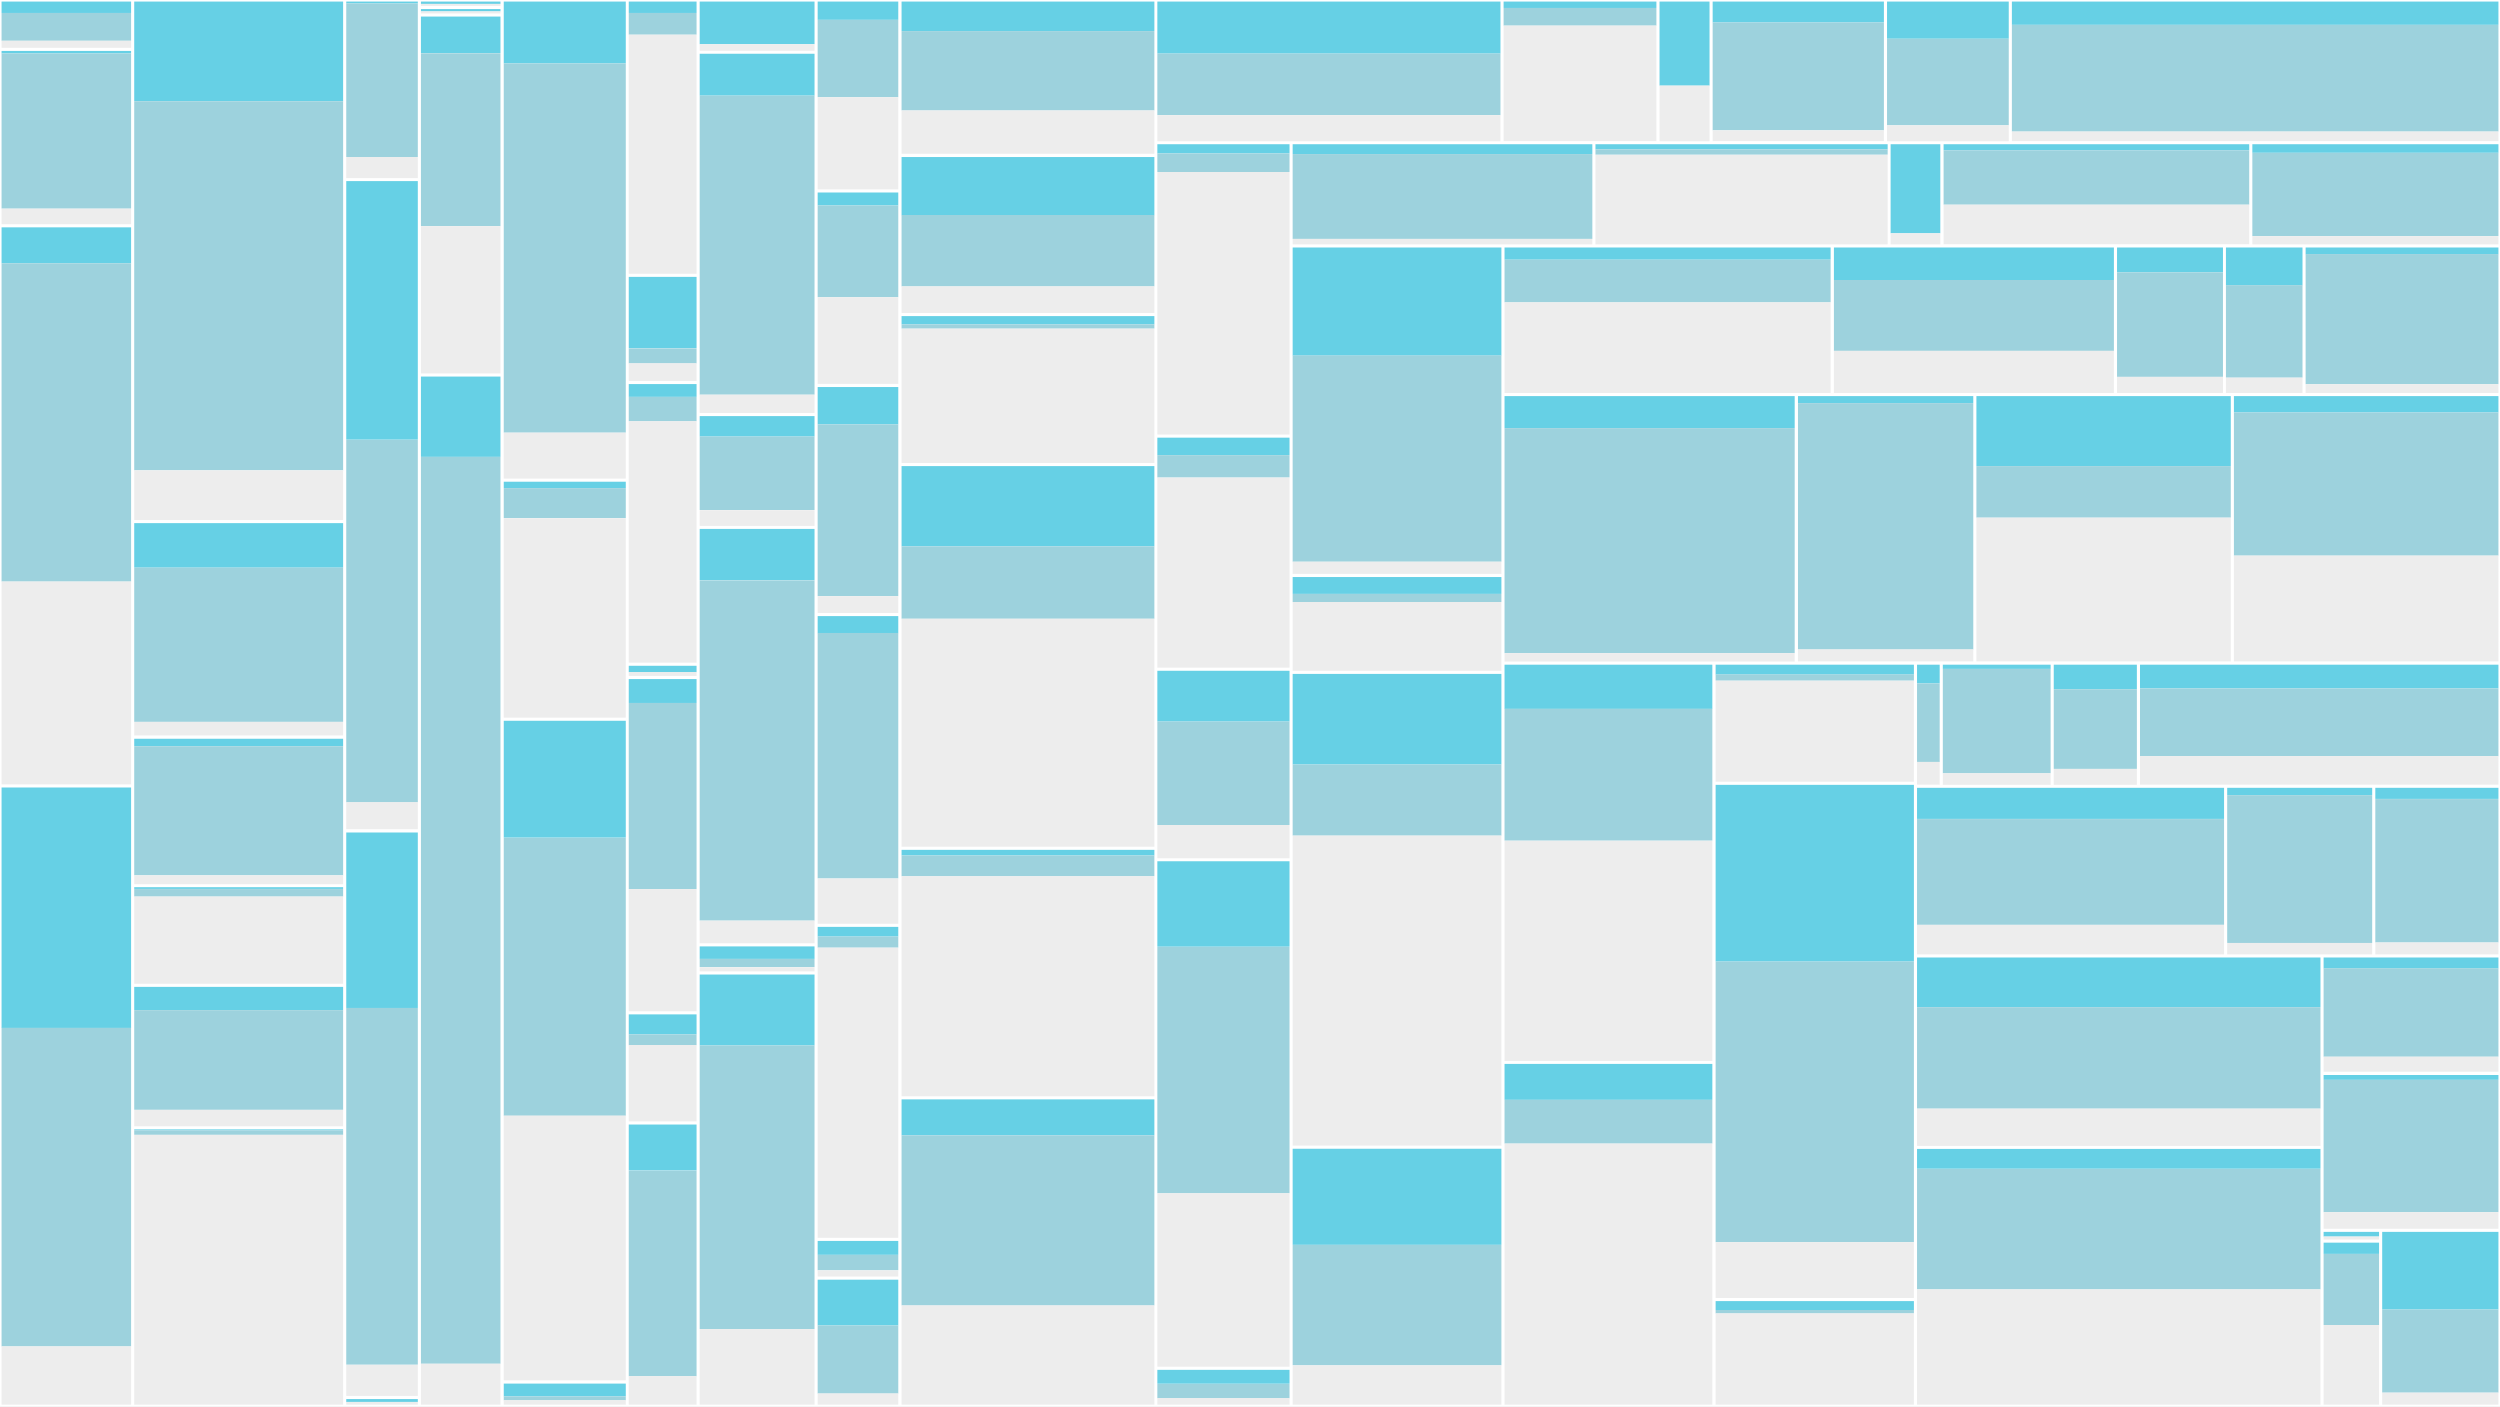
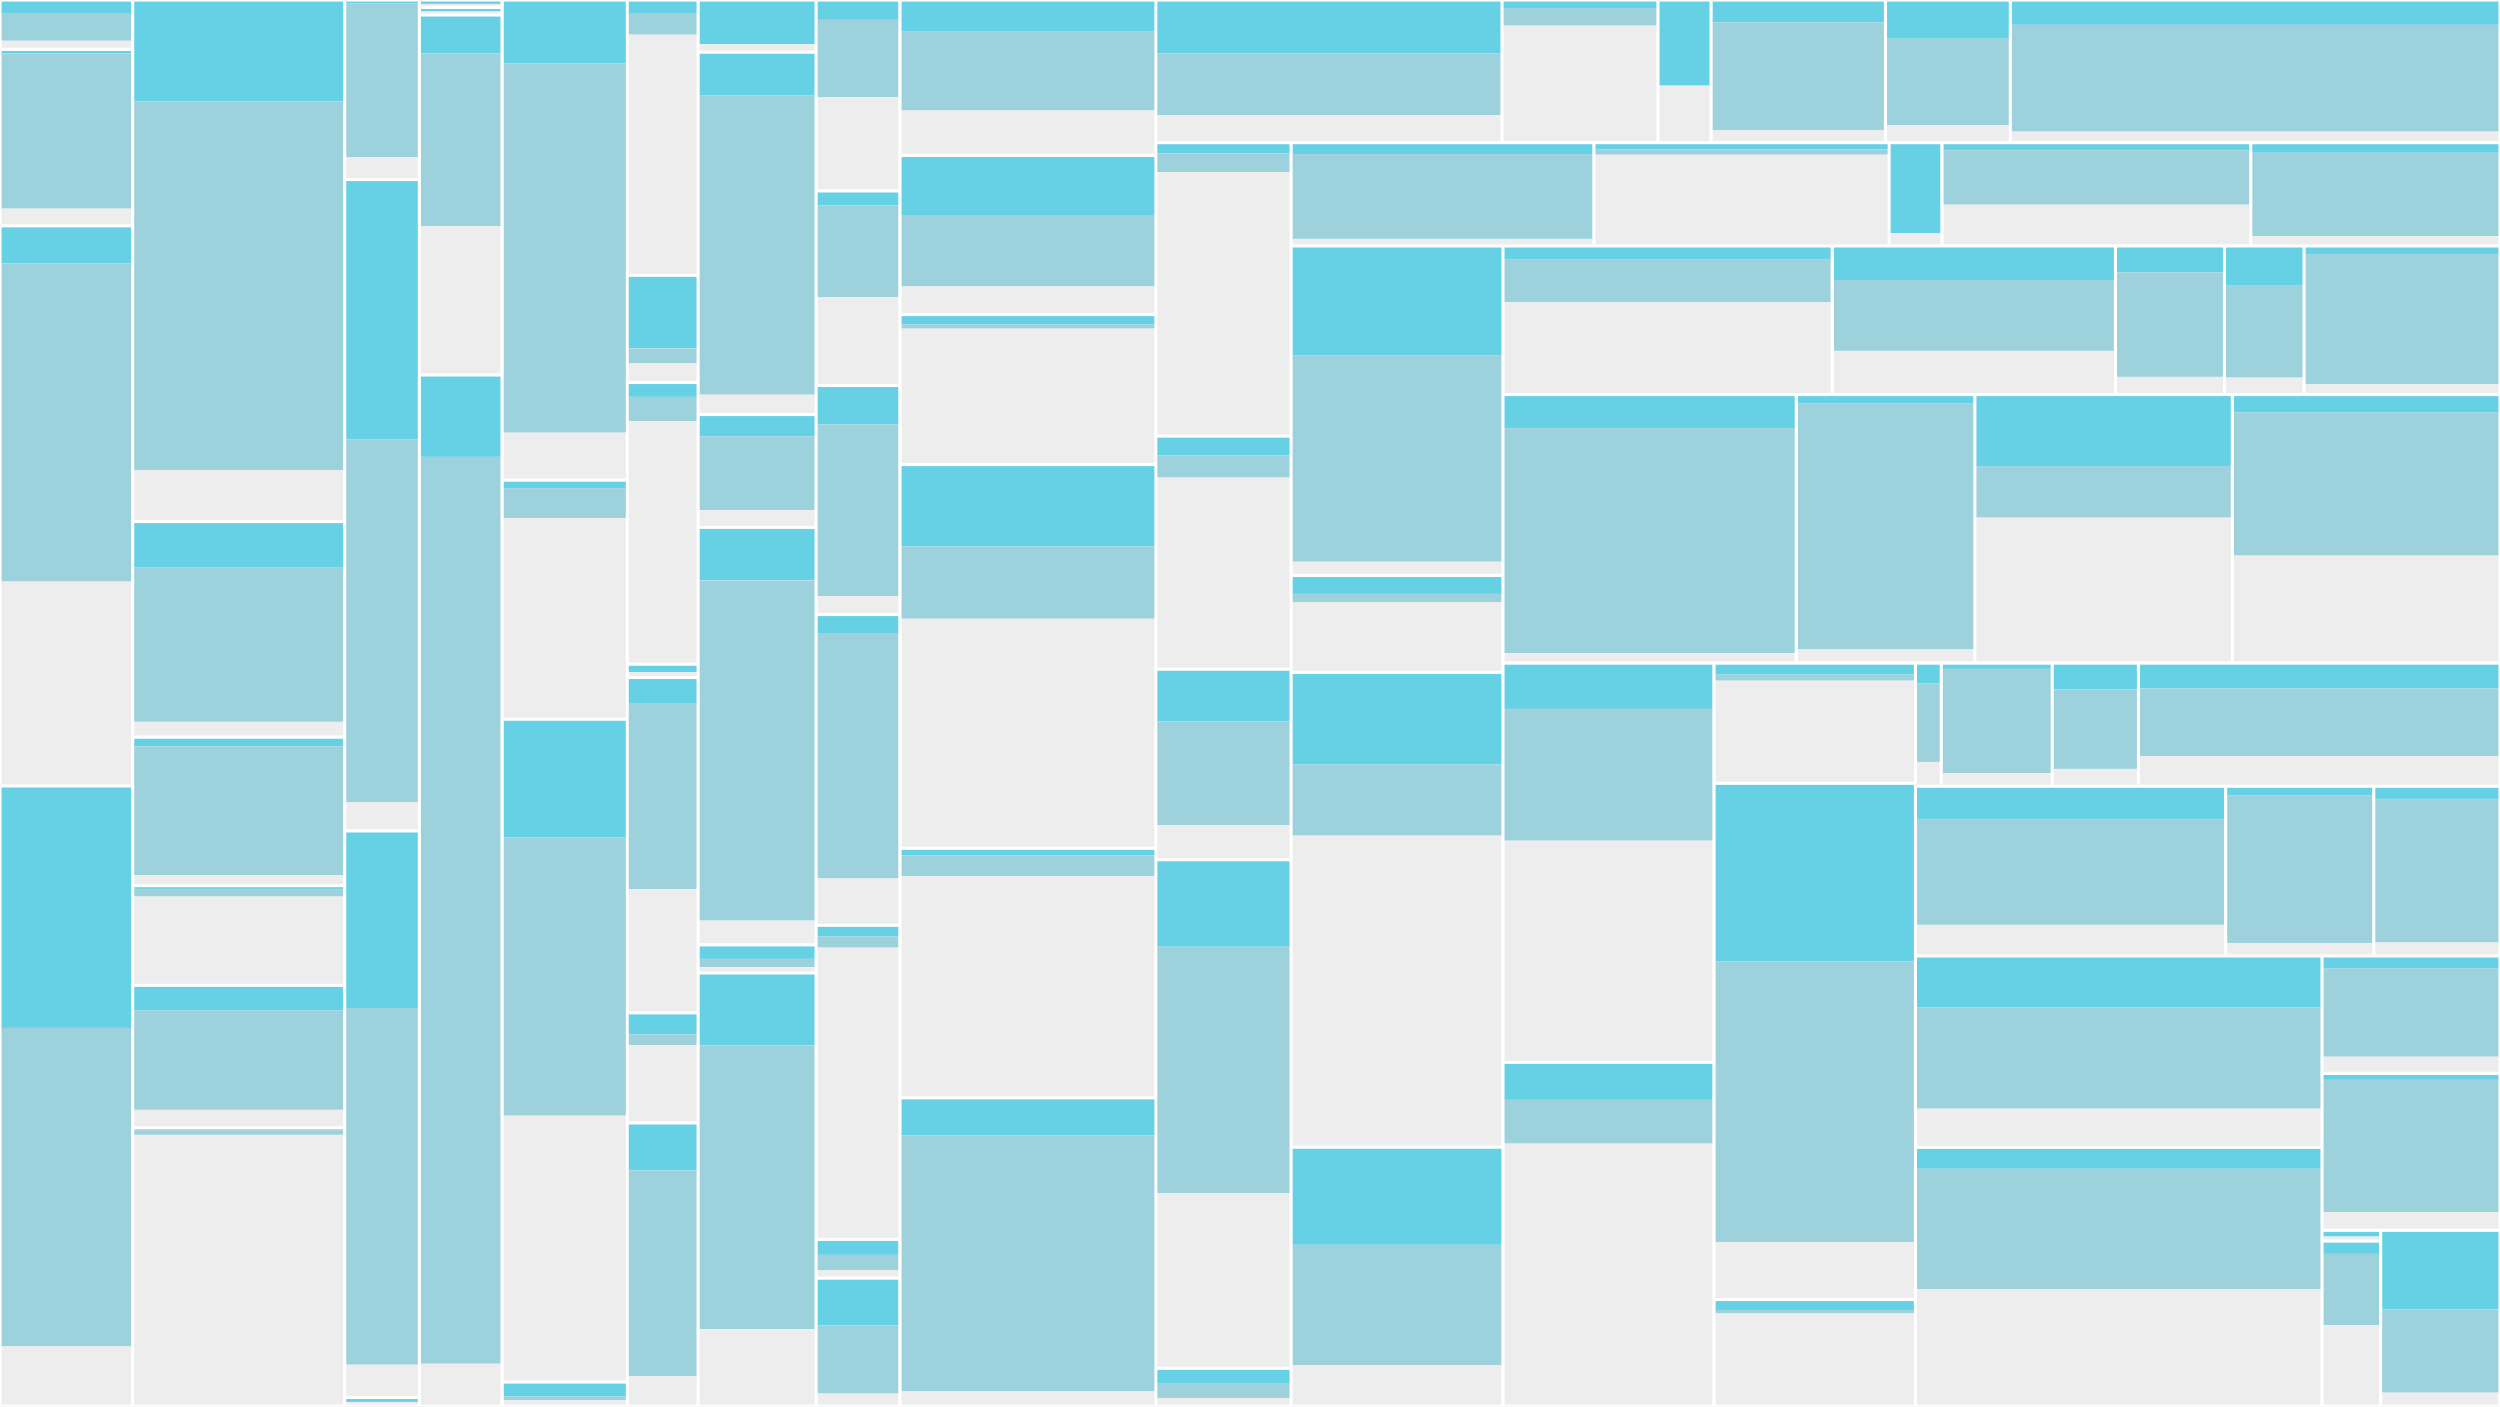
<svg xmlns="http://www.w3.org/2000/svg" viewBox="0 0 1600 900" width="1600" height="900" role="img" aria-label="Decoded overlay code coverage box tree, cyan band">
  <rect x="0" y="0" width="1600" height="900" fill="#ffffff" />
  <rect x="1" y="1" width="82.9" height="7.3" style="fill:hsl(190, 71%, 65%);fill:oklch(0.645 0.128 200)" />
  <rect x="1" y="8.3" width="82.9" height="17.8" style="fill:hsl(190, 48%, 74%);fill:oklch(0.740 0.085 200)" />
  <rect x="1" y="26.1" width="82.9" height="4.5" style="fill:hsl(190, 0%, 93%);fill:oklch(0.930 0.000 200)" />
  <rect x="1" y="32.6" width="82.9" height="1.6" style="fill:hsl(190, 71%, 65%);fill:oklch(0.645 0.128 200)" />
  <rect x="1" y="34.2" width="82.9" height="99.3" style="fill:hsl(190, 48%, 74%);fill:oklch(0.740 0.085 200)" />
  <rect x="1" y="133.6" width="82.9" height="9.9" style="fill:hsl(190, 0%, 93%);fill:oklch(0.930 0.000 200)" />
  <rect x="1" y="145.5" width="82.9" height="23" style="fill:hsl(190, 71%, 65%);fill:oklch(0.645 0.128 200)" />
  <rect x="1" y="168.5" width="82.9" height="203.7" style="fill:hsl(190, 48%, 74%);fill:oklch(0.740 0.085 200)" />
  <rect x="1" y="372.2" width="82.9" height="129.8" style="fill:hsl(190, 0%, 93%);fill:oklch(0.930 0.000 200)" />
  <rect x="1" y="504" width="82.9" height="153.9" style="fill:hsl(190, 71%, 65%);fill:oklch(0.645 0.128 200)" />
  <rect x="1" y="657.8" width="82.9" height="203.9" style="fill:hsl(190, 48%, 74%);fill:oklch(0.740 0.085 200)" />
  <rect x="1" y="861.7" width="82.9" height="37.3" style="fill:hsl(190, 0%, 93%);fill:oklch(0.930 0.000 200)" />
  <rect x="85.9" y="1" width="133.7" height="63.8" style="fill:hsl(190, 71%, 65%);fill:oklch(0.645 0.128 200)" />
  <rect x="85.9" y="64.8" width="133.7" height="236.2" style="fill:hsl(190, 48%, 74%);fill:oklch(0.740 0.085 200)" />
  <rect x="85.9" y="301" width="133.7" height="31.8" style="fill:hsl(190, 0%, 93%);fill:oklch(0.930 0.000 200)" />
  <rect x="85.9" y="334.8" width="133.7" height="28.5" style="fill:hsl(190, 71%, 65%);fill:oklch(0.645 0.128 200)" />
  <rect x="85.9" y="363.3" width="133.7" height="98.7" style="fill:hsl(190, 48%, 74%);fill:oklch(0.740 0.085 200)" />
  <rect x="85.9" y="462" width="133.7" height="8.7" style="fill:hsl(190, 0%, 93%);fill:oklch(0.930 0.000 200)" />
  <rect x="85.9" y="472.8" width="133.7" height="4.8" style="fill:hsl(190, 71%, 65%);fill:oklch(0.645 0.128 200)" />
  <rect x="85.9" y="477.6" width="133.7" height="82.6" style="fill:hsl(190, 48%, 74%);fill:oklch(0.740 0.085 200)" />
  <rect x="85.9" y="560.2" width="133.7" height="5.7" style="fill:hsl(190, 0%, 93%);fill:oklch(0.930 0.000 200)" />
  <rect x="85.9" y="567.8" width="133.7" height="1.1" style="fill:hsl(190, 71%, 65%);fill:oklch(0.645 0.128 200)" />
  <rect x="85.9" y="569" width="133.7" height="4.8" style="fill:hsl(190, 48%, 74%);fill:oklch(0.740 0.085 200)" />
  <rect x="85.9" y="573.8" width="133.7" height="55.8" style="fill:hsl(190, 0%, 93%);fill:oklch(0.930 0.000 200)" />
  <rect x="85.9" y="631.6" width="133.7" height="14.9" style="fill:hsl(190, 71%, 65%);fill:oklch(0.645 0.128 200)" />
  <rect x="85.9" y="646.5" width="133.7" height="63.8" style="fill:hsl(190, 48%, 74%);fill:oklch(0.740 0.085 200)" />
  <rect x="85.9" y="710.3" width="133.7" height="10.5" style="fill:hsl(190, 0%, 93%);fill:oklch(0.930 0.000 200)" />
  <rect x="85.9" y="722.8" width="133.7" height="0.6" style="fill:hsl(190, 71%, 65%);fill:oklch(0.645 0.128 200)" />
  <rect x="85.9" y="723.4" width="133.7" height="2.9" style="fill:hsl(190, 48%, 74%);fill:oklch(0.740 0.085 200)" />
  <rect x="85.9" y="726.3" width="133.7" height="172.7" style="fill:hsl(190, 0%, 93%);fill:oklch(0.930 0.000 200)" />
  <rect x="221.6" y="1" width="45.8" height="1.2" style="fill:hsl(190, 71%, 65%);fill:oklch(0.645 0.128 200)" />
  <rect x="221.6" y="2.2" width="45.8" height="98.3" style="fill:hsl(190, 48%, 74%);fill:oklch(0.740 0.085 200)" />
  <rect x="221.6" y="100.5" width="45.8" height="13.5" style="fill:hsl(190, 0%, 93%);fill:oklch(0.930 0.000 200)" />
  <rect x="221.6" y="115.9" width="45.8" height="165.5" style="fill:hsl(190, 71%, 65%);fill:oklch(0.645 0.128 200)" />
  <rect x="221.6" y="281.5" width="45.8" height="232" style="fill:hsl(190, 48%, 74%);fill:oklch(0.740 0.085 200)" />
  <rect x="221.6" y="513.4" width="45.8" height="17.3" style="fill:hsl(190, 0%, 93%);fill:oklch(0.930 0.000 200)" />
  <rect x="221.6" y="532.8" width="45.8" height="112.3" style="fill:hsl(190, 71%, 65%);fill:oklch(0.645 0.128 200)" />
  <rect x="221.6" y="645.1" width="45.8" height="228.3" style="fill:hsl(190, 48%, 74%);fill:oklch(0.740 0.085 200)" />
  <rect x="221.6" y="873.5" width="45.8" height="19.9" style="fill:hsl(190, 0%, 93%);fill:oklch(0.930 0.000 200)" />
  <rect x="221.6" y="895.4" width="45.8" height="1.9" style="fill:hsl(190, 71%, 65%);fill:oklch(0.645 0.128 200)" />
  <rect x="221.6" y="897.2" width="45.8" height="1.8" style="fill:hsl(190, 0%, 93%);fill:oklch(0.930 0.000 200)" />
  <rect x="269.4" y="1" width="50.9" height="1.5" style="fill:hsl(190, 71%, 65%);fill:oklch(0.645 0.128 200)" />
  <rect x="269.4" y="2.5" width="50.9" height="1.3" style="fill:hsl(190, 0%, 93%);fill:oklch(0.930 0.000 200)" />
  <rect x="269.4" y="5.8" width="50.9" height="1.5" style="fill:hsl(190, 71%, 65%);fill:oklch(0.645 0.128 200)" />
  <rect x="269.4" y="7.3" width="50.9" height="1.3" style="fill:hsl(190, 0%, 93%);fill:oklch(0.930 0.000 200)" />
  <rect x="269.4" y="10.6" width="50.9" height="23.4" style="fill:hsl(190, 71%, 65%);fill:oklch(0.645 0.128 200)" />
  <rect x="269.4" y="34.1" width="50.9" height="110.6" style="fill:hsl(190, 48%, 74%);fill:oklch(0.740 0.085 200)" />
  <rect x="269.4" y="144.7" width="50.9" height="94.3" style="fill:hsl(190, 0%, 93%);fill:oklch(0.930 0.000 200)" />
  <rect x="269.4" y="241" width="50.9" height="51.4" style="fill:hsl(190, 71%, 65%);fill:oklch(0.645 0.128 200)" />
  <rect x="269.4" y="292.4" width="50.9" height="580.4" style="fill:hsl(190, 48%, 74%);fill:oklch(0.740 0.085 200)" />
  <rect x="269.4" y="872.8" width="50.9" height="26.2" style="fill:hsl(190, 0%, 93%);fill:oklch(0.930 0.000 200)" />
  <rect x="322.4" y="1" width="78.1" height="39.6" style="fill:hsl(190, 71%, 65%);fill:oklch(0.645 0.128 200)" />
  <rect x="322.4" y="40.6" width="78.1" height="236.3" style="fill:hsl(190, 48%, 74%);fill:oklch(0.740 0.085 200)" />
  <rect x="322.4" y="276.9" width="78.1" height="29.4" style="fill:hsl(190, 0%, 93%);fill:oklch(0.930 0.000 200)" />
  <rect x="322.4" y="308.3" width="78.1" height="4.1" style="fill:hsl(190, 71%, 65%);fill:oklch(0.645 0.128 200)" />
  <rect x="322.4" y="312.4" width="78.1" height="19.2" style="fill:hsl(190, 48%, 74%);fill:oklch(0.740 0.085 200)" />
  <rect x="322.4" y="331.7" width="78.1" height="127.6" style="fill:hsl(190, 0%, 93%);fill:oklch(0.930 0.000 200)" />
  <rect x="322.4" y="461.3" width="78.1" height="74.8" style="fill:hsl(190, 71%, 65%);fill:oklch(0.645 0.128 200)" />
  <rect x="322.4" y="536.2" width="78.1" height="177.9" style="fill:hsl(190, 48%, 74%);fill:oklch(0.740 0.085 200)" />
  <rect x="322.4" y="714" width="78.1" height="169.4" style="fill:hsl(190, 0%, 93%);fill:oklch(0.930 0.000 200)" />
  <rect x="322.4" y="885.5" width="78.1" height="8.2" style="fill:hsl(190, 71%, 65%);fill:oklch(0.645 0.128 200)" />
  <rect x="322.4" y="893.7" width="78.1" height="2.5" style="fill:hsl(190, 48%, 74%);fill:oklch(0.740 0.085 200)" />
  <rect x="322.4" y="896.1" width="78.1" height="2.9" style="fill:hsl(190, 0%, 93%);fill:oklch(0.930 0.000 200)" />
  <rect x="402.4" y="1" width="43.4" height="7.3" style="fill:hsl(190, 71%, 65%);fill:oklch(0.645 0.128 200)" />
  <rect x="402.4" y="8.3" width="43.4" height="13.9" style="fill:hsl(190, 48%, 74%);fill:oklch(0.740 0.085 200)" />
  <rect x="402.4" y="22.2" width="43.4" height="153" style="fill:hsl(190, 0%, 93%);fill:oklch(0.930 0.000 200)" />
  <rect x="402.4" y="177.2" width="43.4" height="45.7" style="fill:hsl(190, 71%, 65%);fill:oklch(0.645 0.128 200)" />
  <rect x="402.4" y="223" width="43.4" height="9.6" style="fill:hsl(190, 48%, 74%);fill:oklch(0.740 0.085 200)" />
  <rect x="402.4" y="232.5" width="43.4" height="11.3" style="fill:hsl(190, 0%, 93%);fill:oklch(0.930 0.000 200)" />
  <rect x="402.4" y="245.8" width="43.4" height="8.2" style="fill:hsl(190, 71%, 65%);fill:oklch(0.645 0.128 200)" />
  <rect x="402.4" y="254" width="43.4" height="15.6" style="fill:hsl(190, 48%, 74%);fill:oklch(0.740 0.085 200)" />
  <rect x="402.4" y="269.6" width="43.4" height="154.5" style="fill:hsl(190, 0%, 93%);fill:oklch(0.930 0.000 200)" />
  <rect x="402.4" y="426.1" width="43.4" height="4.1" style="fill:hsl(190, 71%, 65%);fill:oklch(0.645 0.128 200)" />
  <rect x="402.4" y="430.1" width="43.4" height="2.5" style="fill:hsl(190, 0%, 93%);fill:oklch(0.930 0.000 200)" />
  <rect x="402.4" y="434.6" width="43.4" height="15.3" style="fill:hsl(190, 71%, 65%);fill:oklch(0.645 0.128 200)" />
  <rect x="402.4" y="449.9" width="43.4" height="119.1" style="fill:hsl(190, 48%, 74%);fill:oklch(0.740 0.085 200)" />
  <rect x="402.4" y="569" width="43.4" height="78.2" style="fill:hsl(190, 0%, 93%);fill:oklch(0.930 0.000 200)" />
  <rect x="402.4" y="649.2" width="43.4" height="12.8" style="fill:hsl(190, 71%, 65%);fill:oklch(0.645 0.128 200)" />
  <rect x="402.4" y="662" width="43.4" height="6.9" style="fill:hsl(190, 48%, 74%);fill:oklch(0.740 0.085 200)" />
  <rect x="402.4" y="668.8" width="43.4" height="48.9" style="fill:hsl(190, 0%, 93%);fill:oklch(0.930 0.000 200)" />
  <rect x="402.4" y="719.7" width="43.4" height="29.4" style="fill:hsl(190, 71%, 65%);fill:oklch(0.645 0.128 200)" />
  <rect x="402.4" y="749.2" width="43.4" height="131.6" style="fill:hsl(190, 48%, 74%);fill:oklch(0.740 0.085 200)" />
  <rect x="402.4" y="880.7" width="43.4" height="18.3" style="fill:hsl(190, 0%, 93%);fill:oklch(0.930 0.000 200)" />
  <rect x="447.8" y="1" width="73.5" height="27.3" style="fill:hsl(190, 71%, 65%);fill:oklch(0.645 0.128 200)" />
  <rect x="447.8" y="28.3" width="73.5" height="4.2" style="fill:hsl(190, 0%, 93%);fill:oklch(0.930 0.000 200)" />
  <rect x="447.8" y="34.4" width="73.5" height="26.8" style="fill:hsl(190, 71%, 65%);fill:oklch(0.645 0.128 200)" />
  <rect x="447.8" y="61.2" width="73.5" height="191.4" style="fill:hsl(190, 48%, 74%);fill:oklch(0.740 0.085 200)" />
  <rect x="447.8" y="252.6" width="73.5" height="11.7" style="fill:hsl(190, 0%, 93%);fill:oklch(0.930 0.000 200)" />
  <rect x="447.8" y="266.3" width="73.5" height="13.1" style="fill:hsl(190, 71%, 65%);fill:oklch(0.645 0.128 200)" />
  <rect x="447.8" y="279.4" width="73.5" height="47" style="fill:hsl(190, 48%, 74%);fill:oklch(0.740 0.085 200)" />
  <rect x="447.8" y="326.5" width="73.5" height="10.1" style="fill:hsl(190, 0%, 93%);fill:oklch(0.930 0.000 200)" />
  <rect x="447.8" y="338.5" width="73.5" height="32.9" style="fill:hsl(190, 71%, 65%);fill:oklch(0.645 0.128 200)" />
  <rect x="447.8" y="371.5" width="73.5" height="217.7" style="fill:hsl(190, 48%, 74%);fill:oklch(0.740 0.085 200)" />
  <rect x="447.8" y="589.2" width="73.5" height="14.5" style="fill:hsl(190, 0%, 93%);fill:oklch(0.930 0.000 200)" />
  <rect x="447.8" y="605.7" width="73.5" height="8" style="fill:hsl(190, 71%, 65%);fill:oklch(0.645 0.128 200)" />
  <rect x="447.8" y="613.7" width="73.5" height="5.2" style="fill:hsl(190, 48%, 74%);fill:oklch(0.740 0.085 200)" />
  <rect x="447.8" y="619" width="73.5" height="2.7" style="fill:hsl(190, 0%, 93%);fill:oklch(0.930 0.000 200)" />
  <rect x="447.8" y="623.7" width="73.5" height="45.4" style="fill:hsl(190, 71%, 65%);fill:oklch(0.645 0.128 200)" />
  <rect x="447.8" y="669.1" width="73.5" height="181.5" style="fill:hsl(190, 48%, 74%);fill:oklch(0.740 0.085 200)" />
  <rect x="447.8" y="850.6" width="73.5" height="48.4" style="fill:hsl(190, 0%, 93%);fill:oklch(0.930 0.000 200)" />
  <rect x="523.3" y="1" width="51.6" height="11.7" style="fill:hsl(190, 71%, 65%);fill:oklch(0.645 0.128 200)" />
  <rect x="523.3" y="12.7" width="51.6" height="49.5" style="fill:hsl(190, 48%, 74%);fill:oklch(0.740 0.085 200)" />
  <rect x="523.3" y="62.2" width="51.6" height="59" style="fill:hsl(190, 0%, 93%);fill:oklch(0.930 0.000 200)" />
  <rect x="523.3" y="123.2" width="51.6" height="8.3" style="fill:hsl(190, 71%, 65%);fill:oklch(0.645 0.128 200)" />
  <rect x="523.3" y="131.5" width="51.6" height="58.7" style="fill:hsl(190, 48%, 74%);fill:oklch(0.740 0.085 200)" />
  <rect x="523.3" y="190.2" width="51.6" height="55.5" style="fill:hsl(190, 0%, 93%);fill:oklch(0.930 0.000 200)" />
  <rect x="523.3" y="247.7" width="51.6" height="23.9" style="fill:hsl(190, 71%, 65%);fill:oklch(0.645 0.128 200)" />
  <rect x="523.3" y="271.6" width="51.6" height="109.9" style="fill:hsl(190, 48%, 74%);fill:oklch(0.740 0.085 200)" />
  <rect x="523.3" y="381.5" width="51.6" height="10.8" style="fill:hsl(190, 0%, 93%);fill:oklch(0.930 0.000 200)" />
  <rect x="523.3" y="394.3" width="51.6" height="10.9" style="fill:hsl(190, 71%, 65%);fill:oklch(0.645 0.128 200)" />
  <rect x="523.3" y="405.1" width="51.6" height="157.1" style="fill:hsl(190, 48%, 74%);fill:oklch(0.740 0.085 200)" />
  <rect x="523.3" y="562.3" width="51.6" height="28.9" style="fill:hsl(190, 0%, 93%);fill:oklch(0.930 0.000 200)" />
  <rect x="523.3" y="593.2" width="51.6" height="6.2" style="fill:hsl(190, 71%, 65%);fill:oklch(0.645 0.128 200)" />
  <rect x="523.3" y="599.4" width="51.6" height="7.1" style="fill:hsl(190, 48%, 74%);fill:oklch(0.740 0.085 200)" />
  <rect x="523.3" y="606.5" width="51.6" height="185.7" style="fill:hsl(190, 0%, 93%);fill:oklch(0.930 0.000 200)" />
  <rect x="523.3" y="794.2" width="51.6" height="8.9" style="fill:hsl(190, 71%, 65%);fill:oklch(0.645 0.128 200)" />
  <rect x="523.3" y="803.1" width="51.6" height="9.9" style="fill:hsl(190, 48%, 74%);fill:oklch(0.740 0.085 200)" />
  <rect x="523.3" y="813" width="51.6" height="4" style="fill:hsl(190, 0%, 93%);fill:oklch(0.930 0.000 200)" />
  <rect x="523.3" y="819" width="51.6" height="29.3" style="fill:hsl(190, 71%, 65%);fill:oklch(0.645 0.128 200)" />
  <rect x="523.3" y="848.3" width="51.6" height="43.6" style="fill:hsl(190, 48%, 74%);fill:oklch(0.740 0.085 200)" />
  <rect x="523.3" y="891.8" width="51.6" height="7.2" style="fill:hsl(190, 0%, 93%);fill:oklch(0.930 0.000 200)" />
  <rect x="577" y="1" width="161.8" height="18.9" style="fill:hsl(190, 71%, 65%);fill:oklch(0.645 0.128 200)" />
  <rect x="577" y="19.9" width="161.8" height="50.8" style="fill:hsl(190, 48%, 74%);fill:oklch(0.740 0.085 200)" />
  <rect x="577" y="70.7" width="161.8" height="27.7" style="fill:hsl(190, 0%, 93%);fill:oklch(0.930 0.000 200)" />
  <rect x="577" y="100.5" width="161.8" height="37.2" style="fill:hsl(190, 71%, 65%);fill:oklch(0.645 0.128 200)" />
  <rect x="577" y="137.6" width="161.8" height="45.7" style="fill:hsl(190, 48%, 74%);fill:oklch(0.740 0.085 200)" />
  <rect x="577" y="183.3" width="161.8" height="17" style="fill:hsl(190, 0%, 93%);fill:oklch(0.930 0.000 200)" />
  <rect x="577" y="202.3" width="161.8" height="5.3" style="fill:hsl(190, 71%, 65%);fill:oklch(0.645 0.128 200)" />
  <rect x="577" y="207.6" width="161.8" height="2.7" style="fill:hsl(190, 48%, 74%);fill:oklch(0.740 0.085 200)" />
  <rect x="577" y="210.4" width="161.8" height="85.9" style="fill:hsl(190, 0%, 93%);fill:oklch(0.930 0.000 200)" />
  <rect x="577" y="298.3" width="161.8" height="51.4" style="fill:hsl(190, 71%, 65%);fill:oklch(0.645 0.128 200)" />
  <rect x="577" y="349.7" width="161.8" height="46.3" style="fill:hsl(190, 48%, 74%);fill:oklch(0.740 0.085 200)" />
  <rect x="577" y="396" width="161.8" height="145.9" style="fill:hsl(190, 0%, 93%);fill:oklch(0.930 0.000 200)" />
  <rect x="577" y="543.9" width="161.8" height="3.6" style="fill:hsl(190, 71%, 65%);fill:oklch(0.645 0.128 200)" />
  <rect x="577" y="547.5" width="161.8" height="13.3" style="fill:hsl(190, 48%, 74%);fill:oklch(0.740 0.085 200)" />
  <rect x="577" y="560.8" width="161.8" height="140.8" style="fill:hsl(190, 0%, 93%);fill:oklch(0.930 0.000 200)" />
  <rect x="577" y="703.6" width="161.8" height="23" style="fill:hsl(190, 71%, 65%);fill:oklch(0.645 0.128 200)" />
-   <rect x="577" y="726.6" width="161.8" height="108.9" style="fill:hsl(190, 48%, 74%);fill:oklch(0.740 0.085 200)" />
-   <rect x="577" y="835.5" width="161.8" height="63.5" style="fill:hsl(190, 0%, 93%);fill:oklch(0.930 0.000 200)" />
+   <rect x="577" y="726.6" width="161.8" height="163.9" style="fill:hsl(190, 48%, 74%);fill:oklch(0.740 0.085 200)" />
+   <rect x="577" y="890.5" width="161.8" height="8.5" style="fill:hsl(190, 0%, 93%);fill:oklch(0.930 0.000 200)" />
  <rect x="740.7" y="1" width="219.6" height="33.3" style="fill:hsl(190, 71%, 65%);fill:oklch(0.645 0.128 200)" />
  <rect x="740.7" y="34.3" width="219.6" height="39.4" style="fill:hsl(190, 48%, 74%);fill:oklch(0.740 0.085 200)" />
  <rect x="740.7" y="73.7" width="219.6" height="16.7" style="fill:hsl(190, 0%, 93%);fill:oklch(0.930 0.000 200)" />
  <rect x="962.3" y="1" width="97.8" height="4.1" style="fill:hsl(190, 71%, 65%);fill:oklch(0.645 0.128 200)" />
  <rect x="962.3" y="5.1" width="97.8" height="11.3" style="fill:hsl(190, 48%, 74%);fill:oklch(0.740 0.085 200)" />
  <rect x="962.3" y="16.4" width="97.8" height="73.9" style="fill:hsl(190, 0%, 93%);fill:oklch(0.930 0.000 200)" />
  <rect x="1062.1" y="1" width="32" height="53.8" style="fill:hsl(190, 71%, 65%);fill:oklch(0.645 0.128 200)" />
  <rect x="1062.1" y="54.8" width="32" height="35.6" style="fill:hsl(190, 0%, 93%);fill:oklch(0.930 0.000 200)" />
  <rect x="1096.1" y="1" width="109.6" height="13.4" style="fill:hsl(190, 71%, 65%);fill:oklch(0.645 0.128 200)" />
  <rect x="1096.1" y="14.4" width="109.6" height="69" style="fill:hsl(190, 48%, 74%);fill:oklch(0.740 0.085 200)" />
  <rect x="1096.1" y="83.4" width="109.6" height="6.9" style="fill:hsl(190, 0%, 93%);fill:oklch(0.930 0.000 200)" />
  <rect x="1207.7" y="1" width="77.9" height="23.8" style="fill:hsl(190, 71%, 65%);fill:oklch(0.645 0.128 200)" />
  <rect x="1207.7" y="24.8" width="77.9" height="55.4" style="fill:hsl(190, 48%, 74%);fill:oklch(0.740 0.085 200)" />
  <rect x="1207.7" y="80.2" width="77.9" height="10.2" style="fill:hsl(190, 0%, 93%);fill:oklch(0.930 0.000 200)" />
  <rect x="1287.6" y="1" width="311.4" height="14.9" style="fill:hsl(190, 71%, 65%);fill:oklch(0.645 0.128 200)" />
  <rect x="1287.6" y="15.9" width="311.4" height="68.3" style="fill:hsl(190, 48%, 74%);fill:oklch(0.740 0.085 200)" />
  <rect x="1287.6" y="84.2" width="311.4" height="6.1" style="fill:hsl(190, 0%, 93%);fill:oklch(0.930 0.000 200)" />
  <rect x="740.7" y="92.3" width="84.6" height="5.9" style="fill:hsl(190, 71%, 65%);fill:oklch(0.645 0.128 200)" />
  <rect x="740.7" y="98.2" width="84.6" height="11.9" style="fill:hsl(190, 48%, 74%);fill:oklch(0.740 0.085 200)" />
  <rect x="740.7" y="110.1" width="84.6" height="168" style="fill:hsl(190, 0%, 93%);fill:oklch(0.930 0.000 200)" />
  <rect x="740.7" y="280.1" width="84.6" height="11.2" style="fill:hsl(190, 71%, 65%);fill:oklch(0.645 0.128 200)" />
  <rect x="740.7" y="291.3" width="84.6" height="14.3" style="fill:hsl(190, 48%, 74%);fill:oklch(0.740 0.085 200)" />
  <rect x="740.7" y="305.7" width="84.6" height="121.6" style="fill:hsl(190, 0%, 93%);fill:oklch(0.930 0.000 200)" />
  <rect x="740.7" y="429.3" width="84.6" height="32.5" style="fill:hsl(190, 71%, 65%);fill:oklch(0.645 0.128 200)" />
  <rect x="740.7" y="461.8" width="84.6" height="66.2" style="fill:hsl(190, 48%, 74%);fill:oklch(0.740 0.085 200)" />
  <rect x="740.7" y="528" width="84.6" height="21.3" style="fill:hsl(190, 0%, 93%);fill:oklch(0.930 0.000 200)" />
  <rect x="740.7" y="551.2" width="84.6" height="54.7" style="fill:hsl(190, 71%, 65%);fill:oklch(0.645 0.128 200)" />
  <rect x="740.7" y="606" width="84.6" height="157.7" style="fill:hsl(190, 48%, 74%);fill:oklch(0.740 0.085 200)" />
  <rect x="740.7" y="763.7" width="84.6" height="111" style="fill:hsl(190, 0%, 93%);fill:oklch(0.930 0.000 200)" />
  <rect x="740.7" y="876.7" width="84.6" height="8.9" style="fill:hsl(190, 71%, 65%);fill:oklch(0.645 0.128 200)" />
  <rect x="740.7" y="885.7" width="84.6" height="9.2" style="fill:hsl(190, 48%, 74%);fill:oklch(0.740 0.085 200)" />
  <rect x="740.7" y="894.8" width="84.6" height="4.2" style="fill:hsl(190, 0%, 93%);fill:oklch(0.930 0.000 200)" />
  <rect x="827.3" y="92.3" width="191.8" height="6.3" style="fill:hsl(190, 71%, 65%);fill:oklch(0.645 0.128 200)" />
  <rect x="827.3" y="98.6" width="191.8" height="54.3" style="fill:hsl(190, 48%, 74%);fill:oklch(0.740 0.085 200)" />
  <rect x="827.3" y="152.9" width="191.8" height="3.5" style="fill:hsl(190, 0%, 93%);fill:oklch(0.930 0.000 200)" />
  <rect x="1021.1" y="92.3" width="187" height="3.3" style="fill:hsl(190, 71%, 65%);fill:oklch(0.645 0.128 200)" />
  <rect x="1021.1" y="95.6" width="187" height="3.4" style="fill:hsl(190, 48%, 74%);fill:oklch(0.740 0.085 200)" />
  <rect x="1021.1" y="99.1" width="187" height="57.3" style="fill:hsl(190, 0%, 93%);fill:oklch(0.930 0.000 200)" />
  <rect x="1210" y="92.3" width="31.8" height="57" style="fill:hsl(190, 71%, 65%);fill:oklch(0.645 0.128 200)" />
  <rect x="1210" y="149.3" width="31.8" height="7.1" style="fill:hsl(190, 0%, 93%);fill:oklch(0.930 0.000 200)" />
  <rect x="1243.9" y="92.3" width="195.6" height="3.9" style="fill:hsl(190, 71%, 65%);fill:oklch(0.645 0.128 200)" />
  <rect x="1243.9" y="96.2" width="195.6" height="34.8" style="fill:hsl(190, 48%, 74%);fill:oklch(0.740 0.085 200)" />
  <rect x="1243.9" y="131" width="195.6" height="25.3" style="fill:hsl(190, 0%, 93%);fill:oklch(0.930 0.000 200)" />
  <rect x="1441.5" y="92.3" width="157.5" height="5.5" style="fill:hsl(190, 71%, 65%);fill:oklch(0.645 0.128 200)" />
  <rect x="1441.5" y="97.8" width="157.5" height="53.3" style="fill:hsl(190, 48%, 74%);fill:oklch(0.740 0.085 200)" />
  <rect x="1441.5" y="151.1" width="157.5" height="5.3" style="fill:hsl(190, 0%, 93%);fill:oklch(0.930 0.000 200)" />
  <rect x="827.3" y="158.4" width="133.6" height="69.2" style="fill:hsl(190, 71%, 65%);fill:oklch(0.645 0.128 200)" />
  <rect x="827.3" y="227.5" width="133.6" height="132" style="fill:hsl(190, 48%, 74%);fill:oklch(0.740 0.085 200)" />
  <rect x="827.3" y="359.5" width="133.6" height="7.8" style="fill:hsl(190, 0%, 93%);fill:oklch(0.930 0.000 200)" />
  <rect x="827.3" y="369.3" width="133.6" height="10.8" style="fill:hsl(190, 71%, 65%);fill:oklch(0.645 0.128 200)" />
  <rect x="827.3" y="380.1" width="133.6" height="5.2" style="fill:hsl(190, 48%, 74%);fill:oklch(0.740 0.085 200)" />
  <rect x="827.3" y="385.3" width="133.6" height="44" style="fill:hsl(190, 0%, 93%);fill:oklch(0.930 0.000 200)" />
  <rect x="827.3" y="431.3" width="133.6" height="58" style="fill:hsl(190, 71%, 65%);fill:oklch(0.645 0.128 200)" />
  <rect x="827.3" y="489.3" width="133.6" height="45.5" style="fill:hsl(190, 48%, 74%);fill:oklch(0.740 0.085 200)" />
  <rect x="827.3" y="534.8" width="133.6" height="198.4" style="fill:hsl(190, 0%, 93%);fill:oklch(0.930 0.000 200)" />
  <rect x="827.3" y="735.2" width="133.6" height="61.5" style="fill:hsl(190, 71%, 65%);fill:oklch(0.645 0.128 200)" />
  <rect x="827.3" y="796.7" width="133.6" height="77.1" style="fill:hsl(190, 48%, 74%);fill:oklch(0.740 0.085 200)" />
  <rect x="827.3" y="873.9" width="133.6" height="25.1" style="fill:hsl(190, 0%, 93%);fill:oklch(0.930 0.000 200)" />
  <rect x="962.9" y="158.4" width="208.7" height="7.8" style="fill:hsl(190, 71%, 65%);fill:oklch(0.645 0.128 200)" />
  <rect x="962.9" y="166.2" width="208.7" height="27.3" style="fill:hsl(190, 48%, 74%);fill:oklch(0.740 0.085 200)" />
  <rect x="962.9" y="193.5" width="208.7" height="58" style="fill:hsl(190, 0%, 93%);fill:oklch(0.930 0.000 200)" />
  <rect x="1173.7" y="158.4" width="179.2" height="20.8" style="fill:hsl(190, 71%, 65%);fill:oklch(0.645 0.128 200)" />
  <rect x="1173.7" y="179.2" width="179.2" height="45.4" style="fill:hsl(190, 48%, 74%);fill:oklch(0.740 0.085 200)" />
  <rect x="1173.7" y="224.5" width="179.2" height="27" style="fill:hsl(190, 0%, 93%);fill:oklch(0.930 0.000 200)" />
  <rect x="1354.9" y="158.4" width="67.8" height="15.9" style="fill:hsl(190, 71%, 65%);fill:oklch(0.645 0.128 200)" />
  <rect x="1354.9" y="174.3" width="67.8" height="66.9" style="fill:hsl(190, 48%, 74%);fill:oklch(0.740 0.085 200)" />
  <rect x="1354.9" y="241.2" width="67.8" height="10.3" style="fill:hsl(190, 0%, 93%);fill:oklch(0.930 0.000 200)" />
  <rect x="1424.6" y="158.4" width="49" height="24.2" style="fill:hsl(190, 71%, 65%);fill:oklch(0.645 0.128 200)" />
  <rect x="1424.6" y="182.5" width="49" height="59.2" style="fill:hsl(190, 48%, 74%);fill:oklch(0.740 0.085 200)" />
  <rect x="1424.6" y="241.7" width="49" height="9.8" style="fill:hsl(190, 0%, 93%);fill:oklch(0.930 0.000 200)" />
  <rect x="1475.6" y="158.4" width="123.4" height="4.3" style="fill:hsl(190, 71%, 65%);fill:oklch(0.645 0.128 200)" />
  <rect x="1475.6" y="162.6" width="123.4" height="83.3" style="fill:hsl(190, 48%, 74%);fill:oklch(0.740 0.085 200)" />
  <rect x="1475.6" y="245.9" width="123.4" height="5.6" style="fill:hsl(190, 0%, 93%);fill:oklch(0.930 0.000 200)" />
  <rect x="962.9" y="253.5" width="185.7" height="20.5" style="fill:hsl(190, 71%, 65%);fill:oklch(0.645 0.128 200)" />
  <rect x="962.9" y="274" width="185.7" height="144" style="fill:hsl(190, 48%, 74%);fill:oklch(0.740 0.085 200)" />
  <rect x="962.9" y="418" width="185.7" height="5.4" style="fill:hsl(190, 0%, 93%);fill:oklch(0.930 0.000 200)" />
  <rect x="1150.7" y="253.5" width="112.2" height="4.5" style="fill:hsl(190, 71%, 65%);fill:oklch(0.645 0.128 200)" />
  <rect x="1150.7" y="258" width="112.2" height="157.7" style="fill:hsl(190, 48%, 74%);fill:oklch(0.740 0.085 200)" />
  <rect x="1150.7" y="415.6" width="112.2" height="7.7" style="fill:hsl(190, 0%, 93%);fill:oklch(0.930 0.000 200)" />
  <rect x="1264.9" y="253.5" width="162.8" height="44.8" style="fill:hsl(190, 71%, 65%);fill:oklch(0.645 0.128 200)" />
  <rect x="1264.9" y="298.3" width="162.8" height="33" style="fill:hsl(190, 48%, 74%);fill:oklch(0.740 0.085 200)" />
  <rect x="1264.9" y="331.3" width="162.8" height="92" style="fill:hsl(190, 0%, 93%);fill:oklch(0.930 0.000 200)" />
  <rect x="1429.7" y="253.5" width="169.3" height="10.5" style="fill:hsl(190, 71%, 65%);fill:oklch(0.645 0.128 200)" />
  <rect x="1429.7" y="264" width="169.3" height="91.6" style="fill:hsl(190, 48%, 74%);fill:oklch(0.740 0.085 200)" />
  <rect x="1429.7" y="355.6" width="169.3" height="67.7" style="fill:hsl(190, 0%, 93%);fill:oklch(0.930 0.000 200)" />
  <rect x="962.9" y="425.4" width="133" height="28.3" style="fill:hsl(190, 71%, 65%);fill:oklch(0.645 0.128 200)" />
  <rect x="962.9" y="453.6" width="133" height="84.4" style="fill:hsl(190, 48%, 74%);fill:oklch(0.740 0.085 200)" />
  <rect x="962.9" y="538.1" width="133" height="140.9" style="fill:hsl(190, 0%, 93%);fill:oklch(0.930 0.000 200)" />
  <rect x="962.9" y="680.9" width="133" height="23" style="fill:hsl(190, 71%, 65%);fill:oklch(0.645 0.128 200)" />
  <rect x="962.9" y="703.9" width="133" height="28" style="fill:hsl(190, 48%, 74%);fill:oklch(0.740 0.085 200)" />
  <rect x="962.9" y="731.9" width="133" height="167.1" style="fill:hsl(190, 0%, 93%);fill:oklch(0.930 0.000 200)" />
  <rect x="1098" y="425.4" width="126.9" height="6.3" style="fill:hsl(190, 71%, 65%);fill:oklch(0.645 0.128 200)" />
  <rect x="1098" y="431.6" width="126.9" height="4" style="fill:hsl(190, 48%, 74%);fill:oklch(0.740 0.085 200)" />
  <rect x="1098" y="435.7" width="126.9" height="64.6" style="fill:hsl(190, 0%, 93%);fill:oklch(0.930 0.000 200)" />
  <rect x="1098" y="502.3" width="126.9" height="113.1" style="fill:hsl(190, 71%, 65%);fill:oklch(0.645 0.128 200)" />
  <rect x="1098" y="615.4" width="126.9" height="179.6" style="fill:hsl(190, 48%, 74%);fill:oklch(0.740 0.085 200)" />
  <rect x="1098" y="795" width="126.9" height="35.7" style="fill:hsl(190, 0%, 93%);fill:oklch(0.930 0.000 200)" />
  <rect x="1098" y="832.7" width="126.9" height="5.7" style="fill:hsl(190, 71%, 65%);fill:oklch(0.645 0.128 200)" />
  <rect x="1098" y="838.4" width="126.9" height="2.2" style="fill:hsl(190, 48%, 74%);fill:oklch(0.740 0.085 200)" />
  <rect x="1098" y="840.6" width="126.9" height="58.4" style="fill:hsl(190, 0%, 93%);fill:oklch(0.930 0.000 200)" />
  <rect x="1226.9" y="425.4" width="14.5" height="12" style="fill:hsl(190, 71%, 65%);fill:oklch(0.645 0.128 200)" />
  <rect x="1226.9" y="437.4" width="14.5" height="50.3" style="fill:hsl(190, 48%, 74%);fill:oklch(0.740 0.085 200)" />
  <rect x="1226.9" y="487.6" width="14.5" height="14.6" style="fill:hsl(190, 0%, 93%);fill:oklch(0.930 0.000 200)" />
  <rect x="1243.4" y="425.4" width="69" height="2.7" style="fill:hsl(190, 71%, 65%);fill:oklch(0.645 0.128 200)" />
  <rect x="1243.4" y="428.1" width="69" height="66.8" style="fill:hsl(190, 48%, 74%);fill:oklch(0.740 0.085 200)" />
  <rect x="1243.4" y="494.9" width="69" height="7.4" style="fill:hsl(190, 0%, 93%);fill:oklch(0.930 0.000 200)" />
  <rect x="1314.4" y="425.4" width="53.2" height="15.7" style="fill:hsl(190, 71%, 65%);fill:oklch(0.645 0.128 200)" />
  <rect x="1314.4" y="441.1" width="53.2" height="51" style="fill:hsl(190, 48%, 74%);fill:oklch(0.740 0.085 200)" />
  <rect x="1314.4" y="492.1" width="53.2" height="10.2" style="fill:hsl(190, 0%, 93%);fill:oklch(0.930 0.000 200)" />
  <rect x="1369.6" y="425.4" width="229.4" height="15.2" style="fill:hsl(190, 71%, 65%);fill:oklch(0.645 0.128 200)" />
  <rect x="1369.6" y="440.6" width="229.4" height="43.4" style="fill:hsl(190, 48%, 74%);fill:oklch(0.740 0.085 200)" />
  <rect x="1369.6" y="483.9" width="229.4" height="18.3" style="fill:hsl(190, 0%, 93%);fill:oklch(0.930 0.000 200)" />
  <rect x="1226.9" y="504.2" width="196.5" height="19.9" style="fill:hsl(190, 71%, 65%);fill:oklch(0.645 0.128 200)" />
  <rect x="1226.9" y="524.2" width="196.5" height="67.7" style="fill:hsl(190, 48%, 74%);fill:oklch(0.740 0.085 200)" />
  <rect x="1226.9" y="591.9" width="196.5" height="18.9" style="fill:hsl(190, 0%, 93%);fill:oklch(0.930 0.000 200)" />
  <rect x="1425.4" y="504.2" width="92.8" height="4.7" style="fill:hsl(190, 71%, 65%);fill:oklch(0.645 0.128 200)" />
  <rect x="1425.4" y="508.9" width="92.8" height="94.6" style="fill:hsl(190, 48%, 74%);fill:oklch(0.740 0.085 200)" />
  <rect x="1425.4" y="603.5" width="92.8" height="7.3" style="fill:hsl(190, 0%, 93%);fill:oklch(0.930 0.000 200)" />
  <rect x="1520.2" y="504.2" width="78.8" height="7.1" style="fill:hsl(190, 71%, 65%);fill:oklch(0.645 0.128 200)" />
  <rect x="1520.2" y="511.4" width="78.8" height="91.8" style="fill:hsl(190, 48%, 74%);fill:oklch(0.740 0.085 200)" />
  <rect x="1520.2" y="603.2" width="78.8" height="7.6" style="fill:hsl(190, 0%, 93%);fill:oklch(0.930 0.000 200)" />
  <rect x="1226.9" y="612.8" width="258.2" height="31.8" style="fill:hsl(190, 71%, 65%);fill:oklch(0.645 0.128 200)" />
  <rect x="1226.9" y="644.6" width="258.2" height="64.9" style="fill:hsl(190, 48%, 74%);fill:oklch(0.740 0.085 200)" />
  <rect x="1226.9" y="709.6" width="258.2" height="23.8" style="fill:hsl(190, 0%, 93%);fill:oklch(0.930 0.000 200)" />
  <rect x="1226.9" y="735.3" width="258.2" height="12.7" style="fill:hsl(190, 71%, 65%);fill:oklch(0.645 0.128 200)" />
  <rect x="1226.9" y="748.1" width="258.2" height="77.1" style="fill:hsl(190, 48%, 74%);fill:oklch(0.740 0.085 200)" />
  <rect x="1226.9" y="825.2" width="258.2" height="73.8" style="fill:hsl(190, 0%, 93%);fill:oklch(0.930 0.000 200)" />
  <rect x="1487.1" y="612.8" width="111.9" height="7" style="fill:hsl(190, 71%, 65%);fill:oklch(0.645 0.128 200)" />
  <rect x="1487.1" y="619.7" width="111.9" height="56.6" style="fill:hsl(190, 48%, 74%);fill:oklch(0.740 0.085 200)" />
  <rect x="1487.1" y="676.3" width="111.9" height="9.6" style="fill:hsl(190, 0%, 93%);fill:oklch(0.930 0.000 200)" />
  <rect x="1487.1" y="688" width="111.9" height="3.1" style="fill:hsl(190, 71%, 65%);fill:oklch(0.645 0.128 200)" />
  <rect x="1487.1" y="691.1" width="111.9" height="84.7" style="fill:hsl(190, 48%, 74%);fill:oklch(0.740 0.085 200)" />
  <rect x="1487.1" y="775.8" width="111.9" height="10.6" style="fill:hsl(190, 0%, 93%);fill:oklch(0.930 0.000 200)" />
  <rect x="1487.1" y="788.4" width="35.5" height="3" style="fill:hsl(190, 71%, 65%);fill:oklch(0.645 0.128 200)" />
  <rect x="1487.1" y="791.4" width="35.5" height="1.9" style="fill:hsl(190, 0%, 93%);fill:oklch(0.930 0.000 200)" />
  <rect x="1487.1" y="795.3" width="35.5" height="7.2" style="fill:hsl(190, 71%, 65%);fill:oklch(0.645 0.128 200)" />
  <rect x="1487.1" y="802.5" width="35.5" height="45.5" style="fill:hsl(190, 48%, 74%);fill:oklch(0.740 0.085 200)" />
  <rect x="1487.1" y="848" width="35.5" height="51" style="fill:hsl(190, 0%, 93%);fill:oklch(0.930 0.000 200)" />
  <rect x="1524.6" y="788.4" width="74.4" height="49.7" style="fill:hsl(190, 71%, 65%);fill:oklch(0.645 0.128 200)" />
  <rect x="1524.6" y="838.1" width="74.4" height="53.2" style="fill:hsl(190, 48%, 74%);fill:oklch(0.740 0.085 200)" />
  <rect x="1524.6" y="891.3" width="74.4" height="7.7" style="fill:hsl(190, 0%, 93%);fill:oklch(0.930 0.000 200)" />
</svg>
